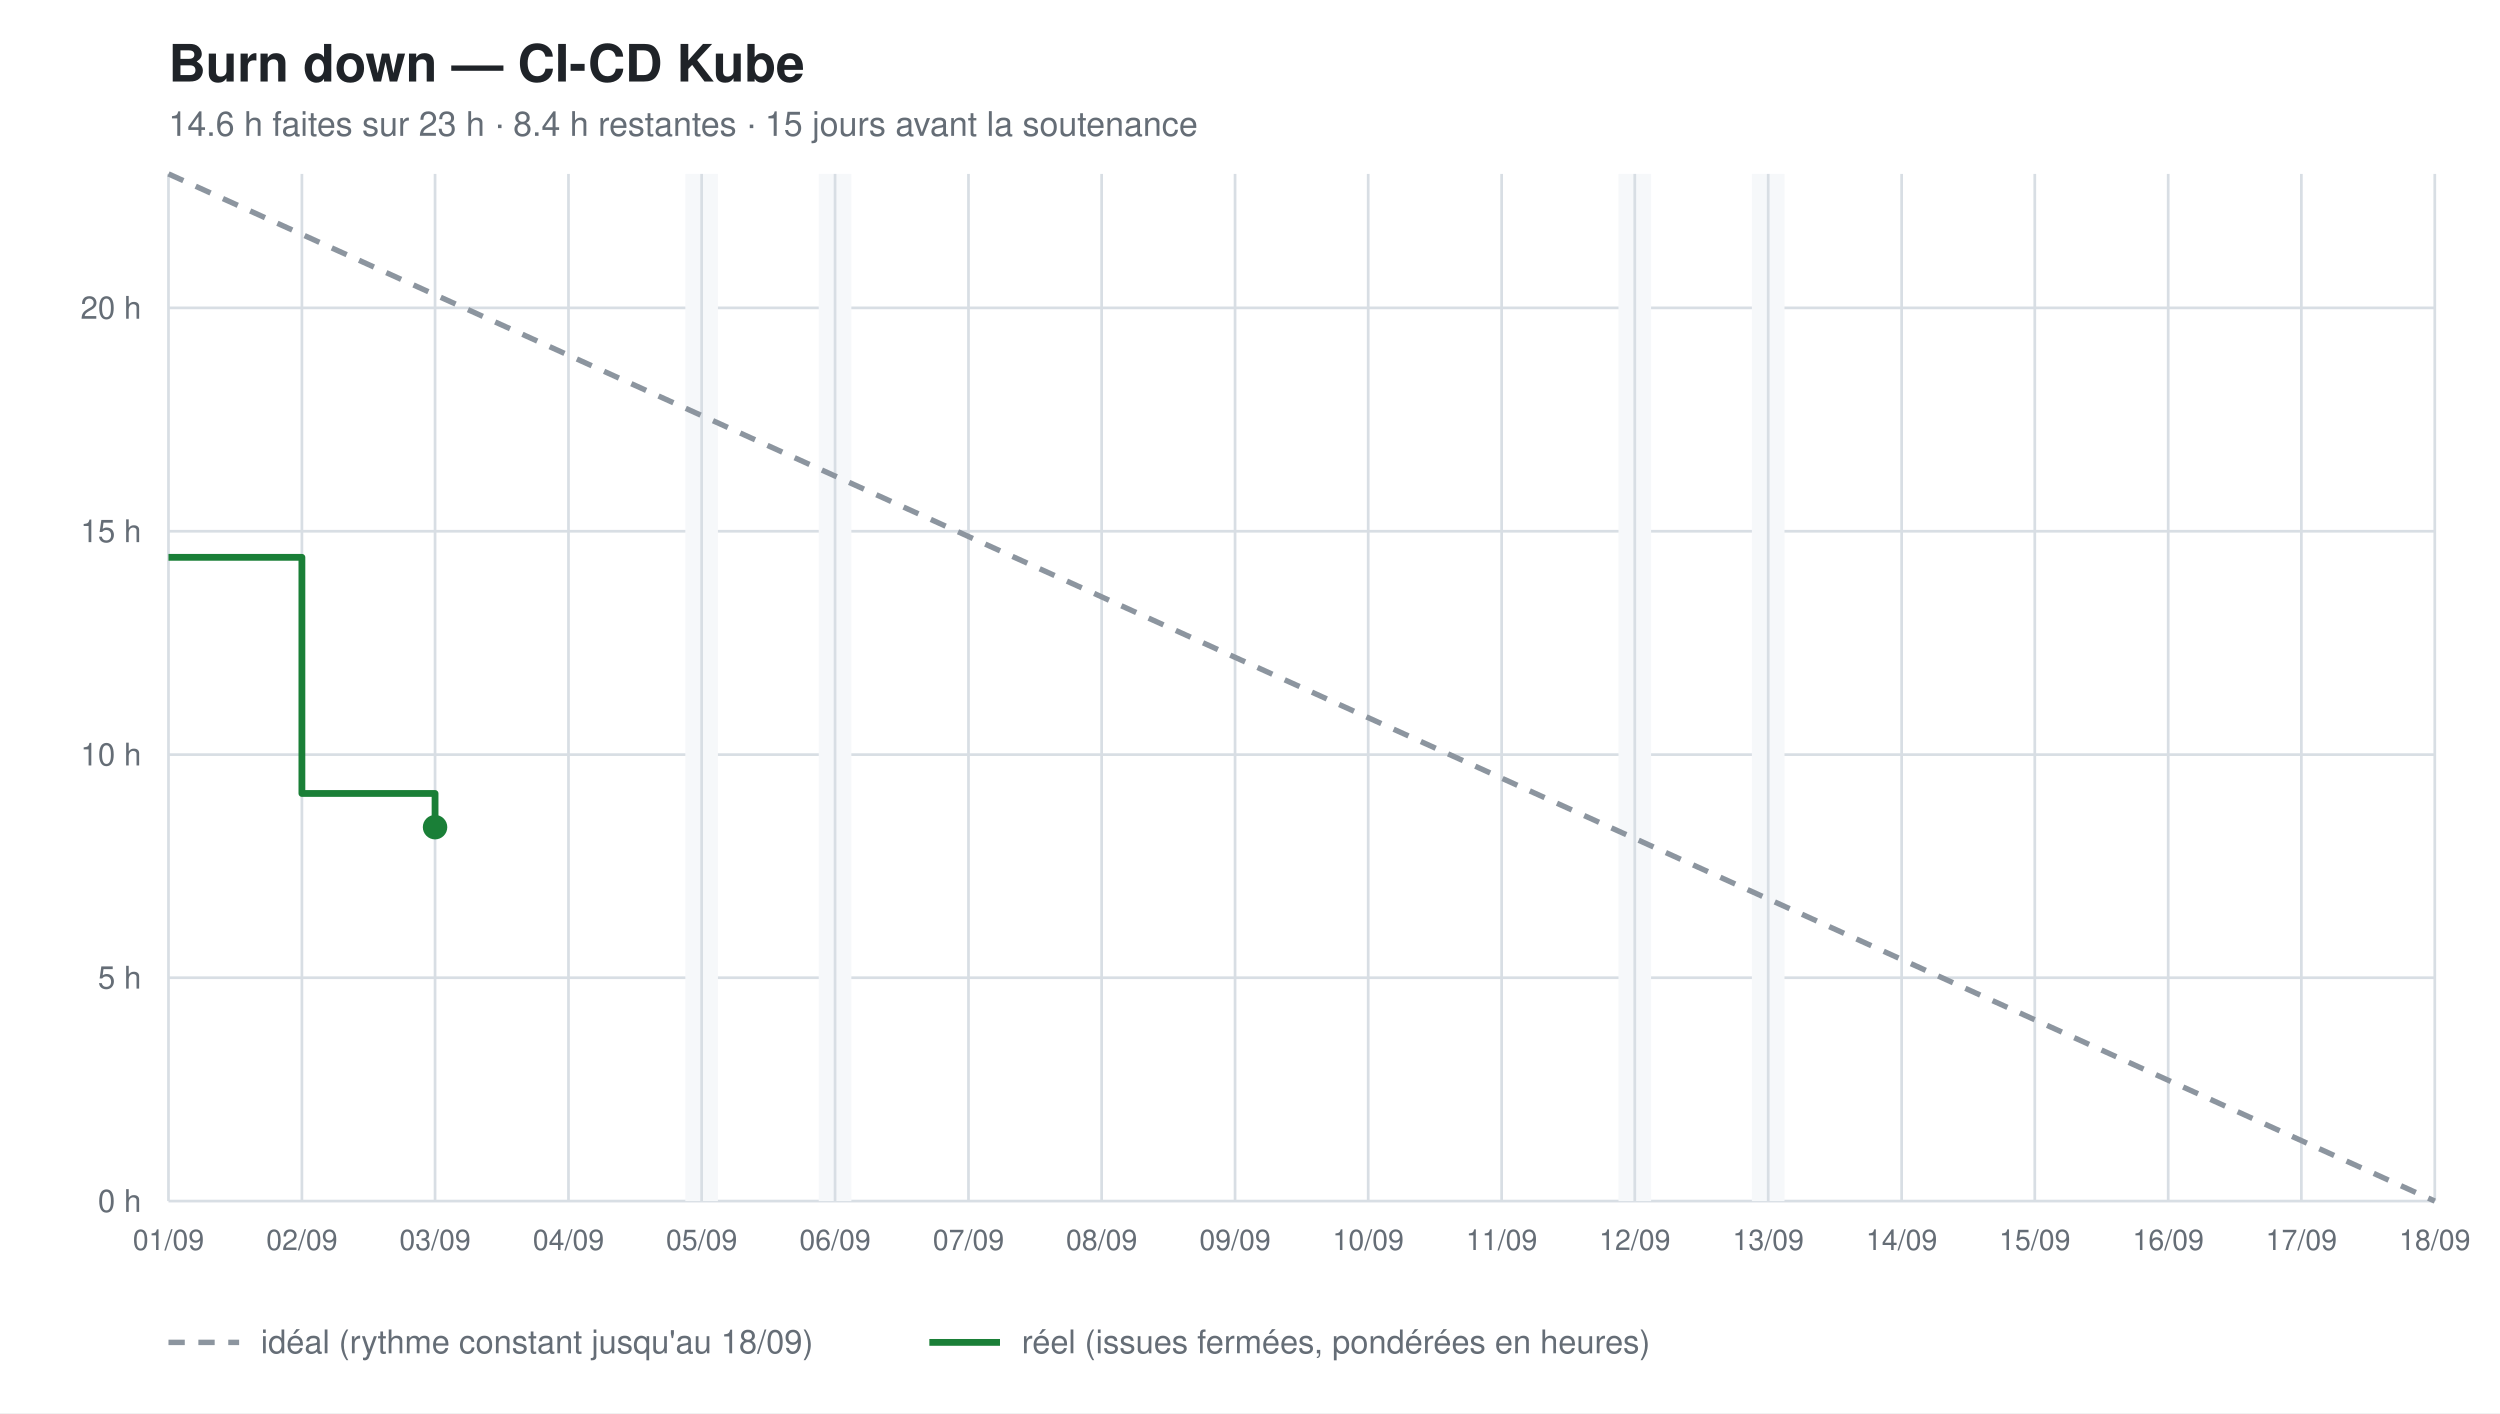
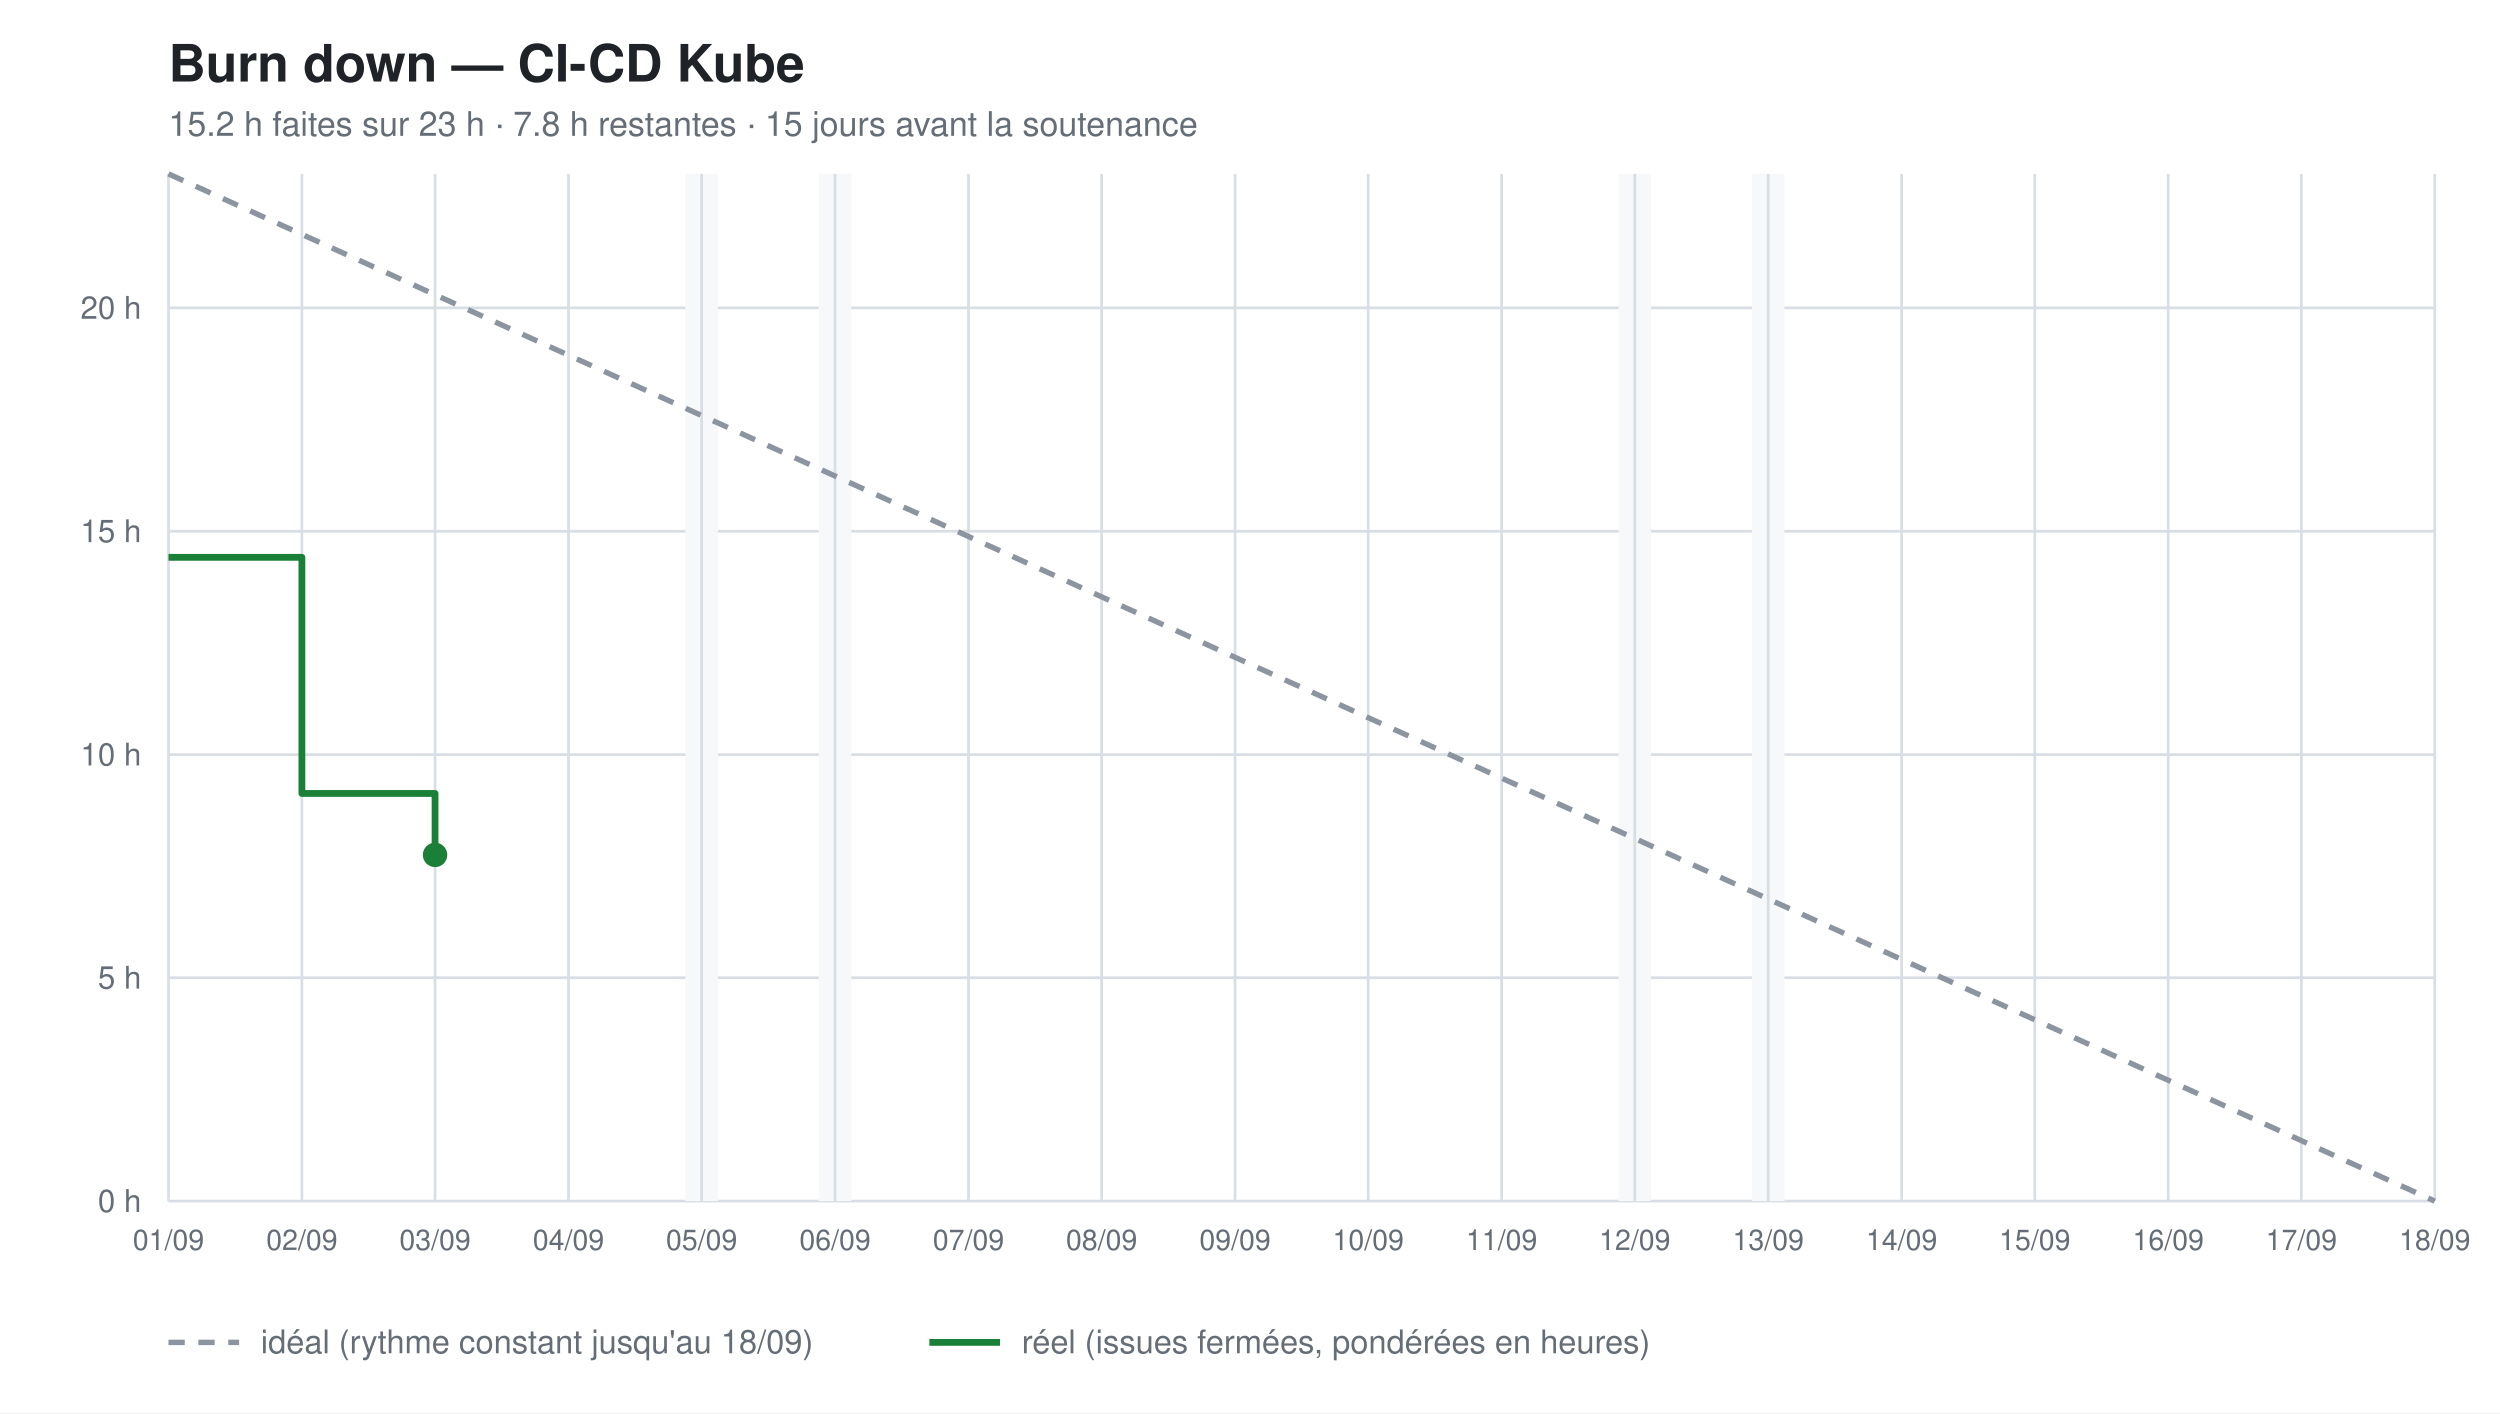
<svg xmlns="http://www.w3.org/2000/svg" width="920" height="520" viewBox="0 0 920 520" font-family="Segoe UI, Helvetica, Arial, sans-serif">
  <rect width="920" height="520" fill="#ffffff" />
  <text x="62" y="30" font-size="19" font-weight="600" fill="#1f2328">Burn down — CI-CD Kube</text>
-   <text x="62" y="50" font-size="12.5" fill="#656d76">14.6 h faites sur 23 h · 8.4 h restantes · 15 jours avant la soutenance</text>
+   <text x="62" y="50" font-size="12.5" fill="#656d76">15.2 h faites sur 23 h · 7.8 h restantes · 15 jours avant la soutenance</text>
  <line x1="62" y1="442.0" x2="896" y2="442.0" stroke="#d8dee4" stroke-width="1" />
  <text x="52" y="446.0" font-size="11.5" fill="#656d76" text-anchor="end">0 h</text>
  <line x1="62" y1="359.8" x2="896" y2="359.8" stroke="#d8dee4" stroke-width="1" />
  <text x="52" y="363.8" font-size="11.5" fill="#656d76" text-anchor="end">5 h</text>
  <line x1="62" y1="277.7" x2="896" y2="277.7" stroke="#d8dee4" stroke-width="1" />
  <text x="52" y="281.7" font-size="11.5" fill="#656d76" text-anchor="end">10 h</text>
  <line x1="62" y1="195.5" x2="896" y2="195.5" stroke="#d8dee4" stroke-width="1" />
  <text x="52" y="199.5" font-size="11.5" fill="#656d76" text-anchor="end">15 h</text>
  <line x1="62" y1="113.3" x2="896" y2="113.3" stroke="#d8dee4" stroke-width="1" />
  <text x="52" y="117.3" font-size="11.5" fill="#656d76" text-anchor="end">20 h</text>
  <line x1="62.0" y1="64" x2="62.0" y2="442" stroke="#d8dee4" stroke-width="1" />
  <text x="62.0" y="460" font-size="10.5" fill="#656d76" text-anchor="middle">01/09</text>
  <line x1="111.1" y1="64" x2="111.1" y2="442" stroke="#d8dee4" stroke-width="1" />
  <text x="111.1" y="460" font-size="10.5" fill="#656d76" text-anchor="middle">02/09</text>
  <line x1="160.1" y1="64" x2="160.1" y2="442" stroke="#d8dee4" stroke-width="1" />
  <text x="160.1" y="460" font-size="10.5" fill="#656d76" text-anchor="middle">03/09</text>
  <line x1="209.2" y1="64" x2="209.2" y2="442" stroke="#d8dee4" stroke-width="1" />
  <text x="209.2" y="460" font-size="10.5" fill="#656d76" text-anchor="middle">04/09</text>
  <rect x="252.2" y="64" width="12" height="378" fill="#f6f8fa" />
  <line x1="258.2" y1="64" x2="258.2" y2="442" stroke="#d8dee4" stroke-width="1" />
  <text x="258.2" y="460" font-size="10.5" fill="#656d76" text-anchor="middle">05/09</text>
  <rect x="301.3" y="64" width="12" height="378" fill="#f6f8fa" />
  <line x1="307.3" y1="64" x2="307.3" y2="442" stroke="#d8dee4" stroke-width="1" />
  <text x="307.3" y="460" font-size="10.5" fill="#656d76" text-anchor="middle">06/09</text>
  <line x1="356.4" y1="64" x2="356.4" y2="442" stroke="#d8dee4" stroke-width="1" />
  <text x="356.4" y="460" font-size="10.5" fill="#656d76" text-anchor="middle">07/09</text>
  <line x1="405.4" y1="64" x2="405.4" y2="442" stroke="#d8dee4" stroke-width="1" />
  <text x="405.4" y="460" font-size="10.5" fill="#656d76" text-anchor="middle">08/09</text>
  <line x1="454.5" y1="64" x2="454.5" y2="442" stroke="#d8dee4" stroke-width="1" />
  <text x="454.5" y="460" font-size="10.5" fill="#656d76" text-anchor="middle">09/09</text>
  <line x1="503.5" y1="64" x2="503.5" y2="442" stroke="#d8dee4" stroke-width="1" />
  <text x="503.5" y="460" font-size="10.5" fill="#656d76" text-anchor="middle">10/09</text>
  <line x1="552.6" y1="64" x2="552.6" y2="442" stroke="#d8dee4" stroke-width="1" />
  <text x="552.6" y="460" font-size="10.5" fill="#656d76" text-anchor="middle">11/09</text>
  <rect x="595.6" y="64" width="12" height="378" fill="#f6f8fa" />
  <line x1="601.6" y1="64" x2="601.6" y2="442" stroke="#d8dee4" stroke-width="1" />
  <text x="601.6" y="460" font-size="10.5" fill="#656d76" text-anchor="middle">12/09</text>
  <rect x="644.7" y="64" width="12" height="378" fill="#f6f8fa" />
  <line x1="650.7" y1="64" x2="650.7" y2="442" stroke="#d8dee4" stroke-width="1" />
  <text x="650.7" y="460" font-size="10.5" fill="#656d76" text-anchor="middle">13/09</text>
  <line x1="699.8" y1="64" x2="699.8" y2="442" stroke="#d8dee4" stroke-width="1" />
  <text x="699.8" y="460" font-size="10.5" fill="#656d76" text-anchor="middle">14/09</text>
  <line x1="748.8" y1="64" x2="748.8" y2="442" stroke="#d8dee4" stroke-width="1" />
  <text x="748.8" y="460" font-size="10.5" fill="#656d76" text-anchor="middle">15/09</text>
  <line x1="797.9" y1="64" x2="797.9" y2="442" stroke="#d8dee4" stroke-width="1" />
  <text x="797.9" y="460" font-size="10.5" fill="#656d76" text-anchor="middle">16/09</text>
  <line x1="846.9" y1="64" x2="846.9" y2="442" stroke="#d8dee4" stroke-width="1" />
  <text x="846.9" y="460" font-size="10.5" fill="#656d76" text-anchor="middle">17/09</text>
  <line x1="896.0" y1="64" x2="896.0" y2="442" stroke="#d8dee4" stroke-width="1" />
  <text x="896.0" y="460" font-size="10.5" fill="#656d76" text-anchor="middle">18/09</text>
  <line x1="62.0" y1="64.0" x2="896.0" y2="442.0" stroke="#8c959f" stroke-width="2" stroke-dasharray="6 5" />
-   <polyline points="62.0,205.1 111.1,205.1 111.1,292.0 160.1,292.0 160.1,304.4" fill="none" stroke="#1a7f37" stroke-width="2.5" stroke-linejoin="round" />
-   <circle cx="160.1" cy="304.4" r="4.5" fill="#1a7f37" />
+   <polyline points="62.0,205.1 111.1,205.1 111.1,292.0 160.1,292.0 160.1,314.6" fill="none" stroke="#1a7f37" stroke-width="2.5" stroke-linejoin="round" />
+   <circle cx="160.1" cy="314.6" r="4.5" fill="#1a7f37" />
  <line x1="62" y1="494" x2="88" y2="494" stroke="#8c959f" stroke-width="2" stroke-dasharray="6 5" />
  <text x="96" y="498" font-size="12" fill="#656d76">idéal (rythme constant jusqu'au 18/09)</text>
  <line x1="342" y1="494" x2="368" y2="494" stroke="#1a7f37" stroke-width="2.5" />
  <text x="376" y="498" font-size="12" fill="#656d76">réel (issues fermées, pondérées en heures)</text>
</svg>
